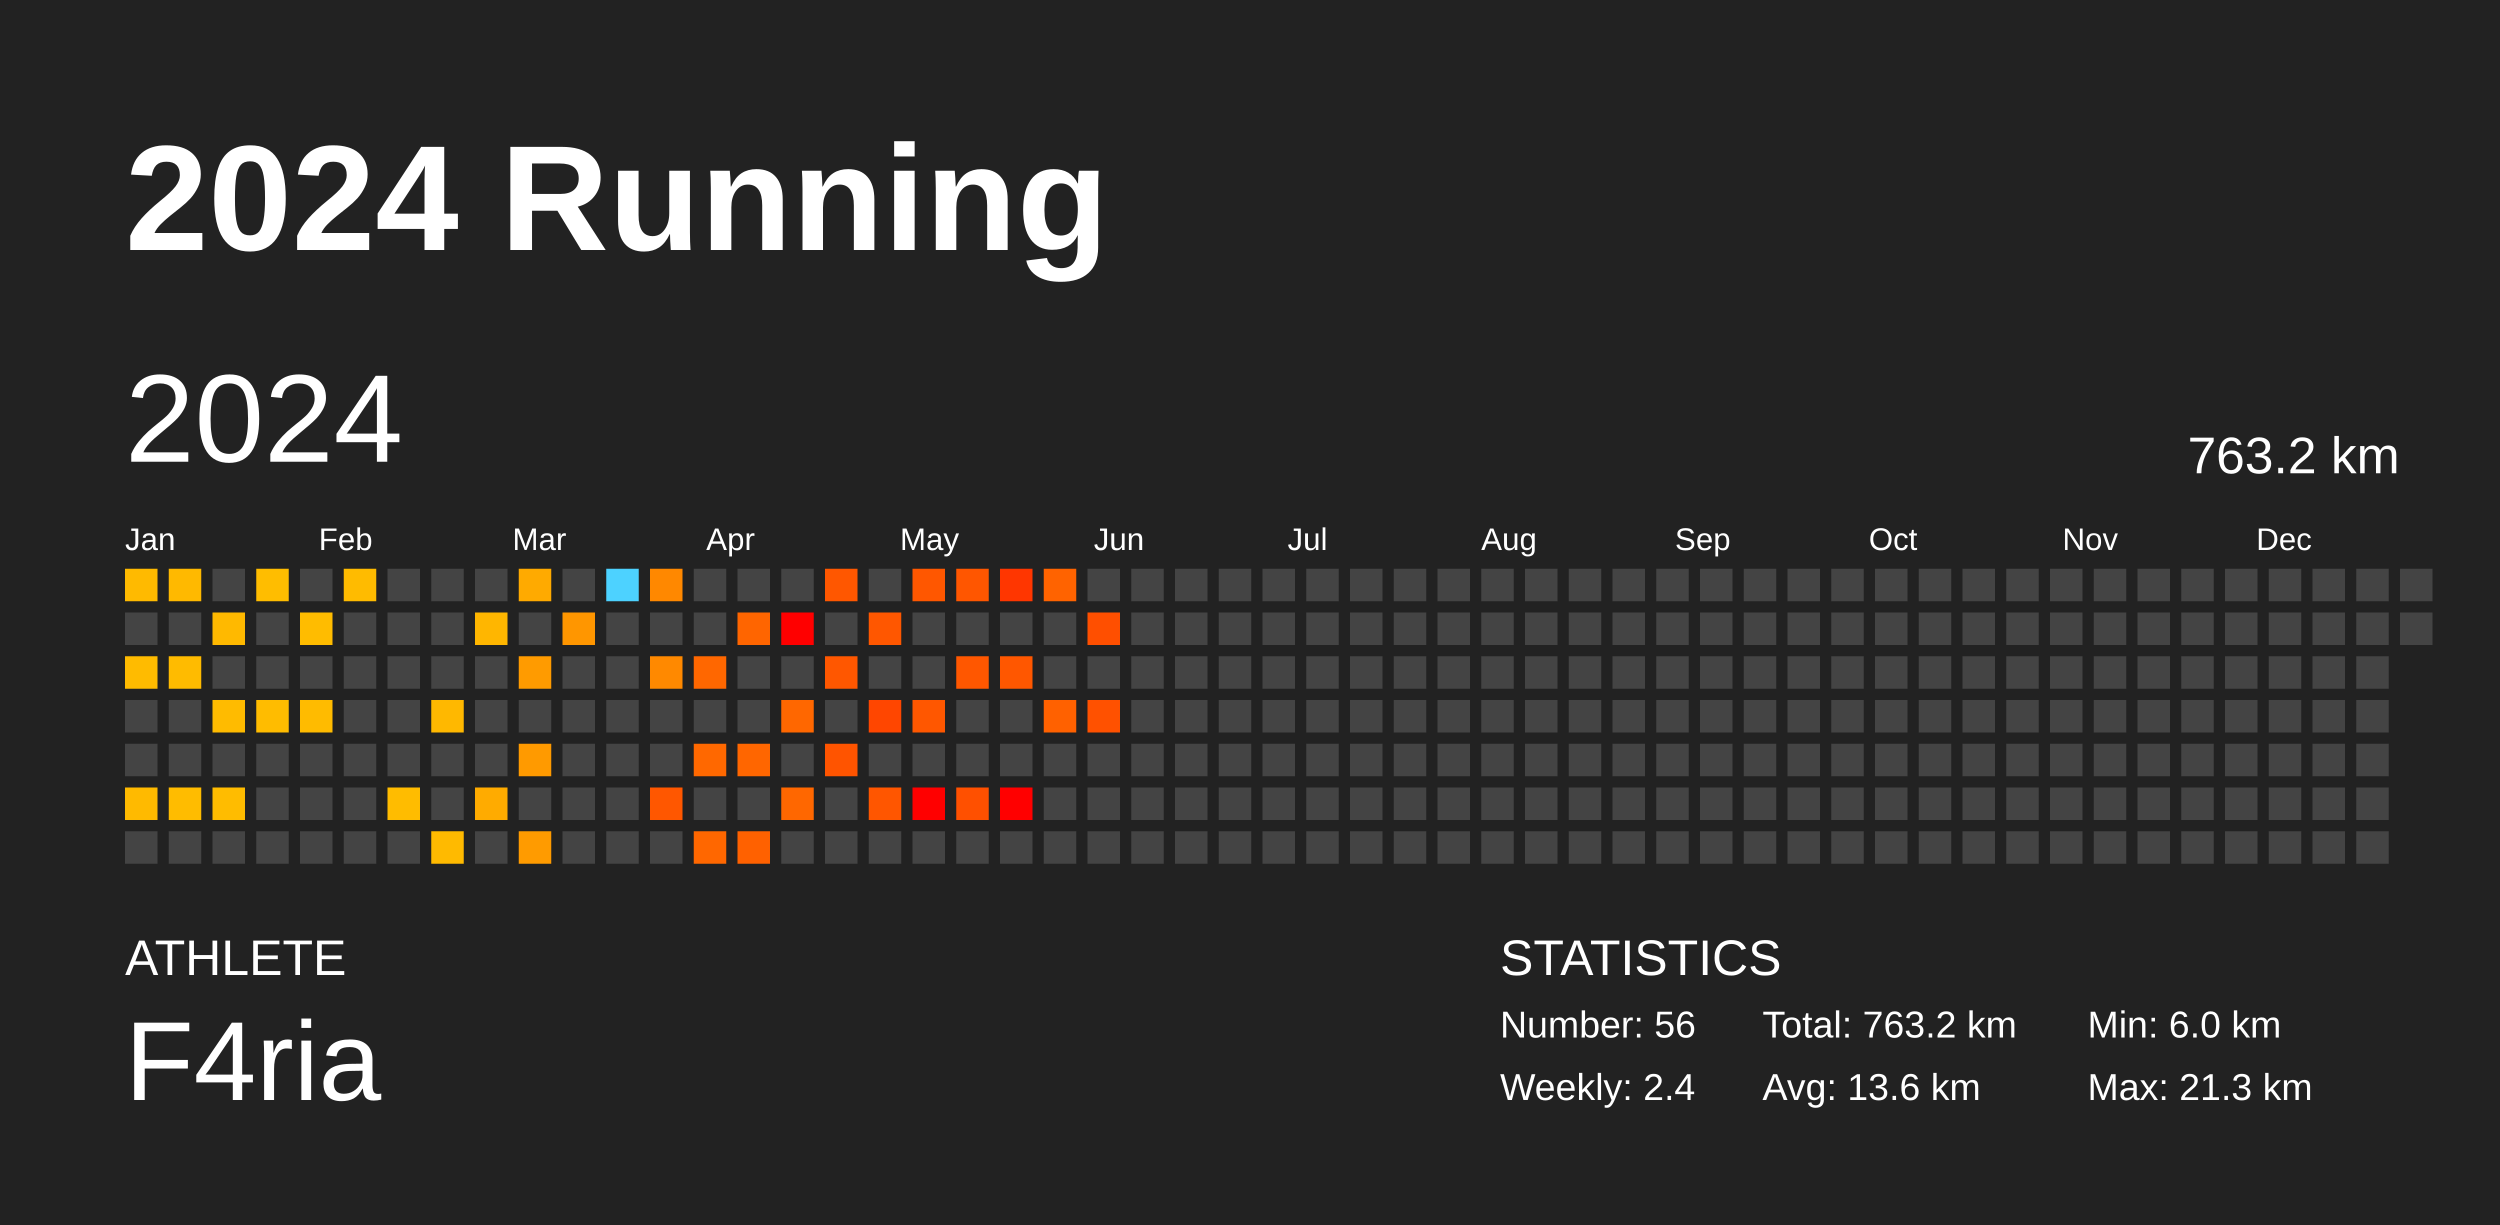
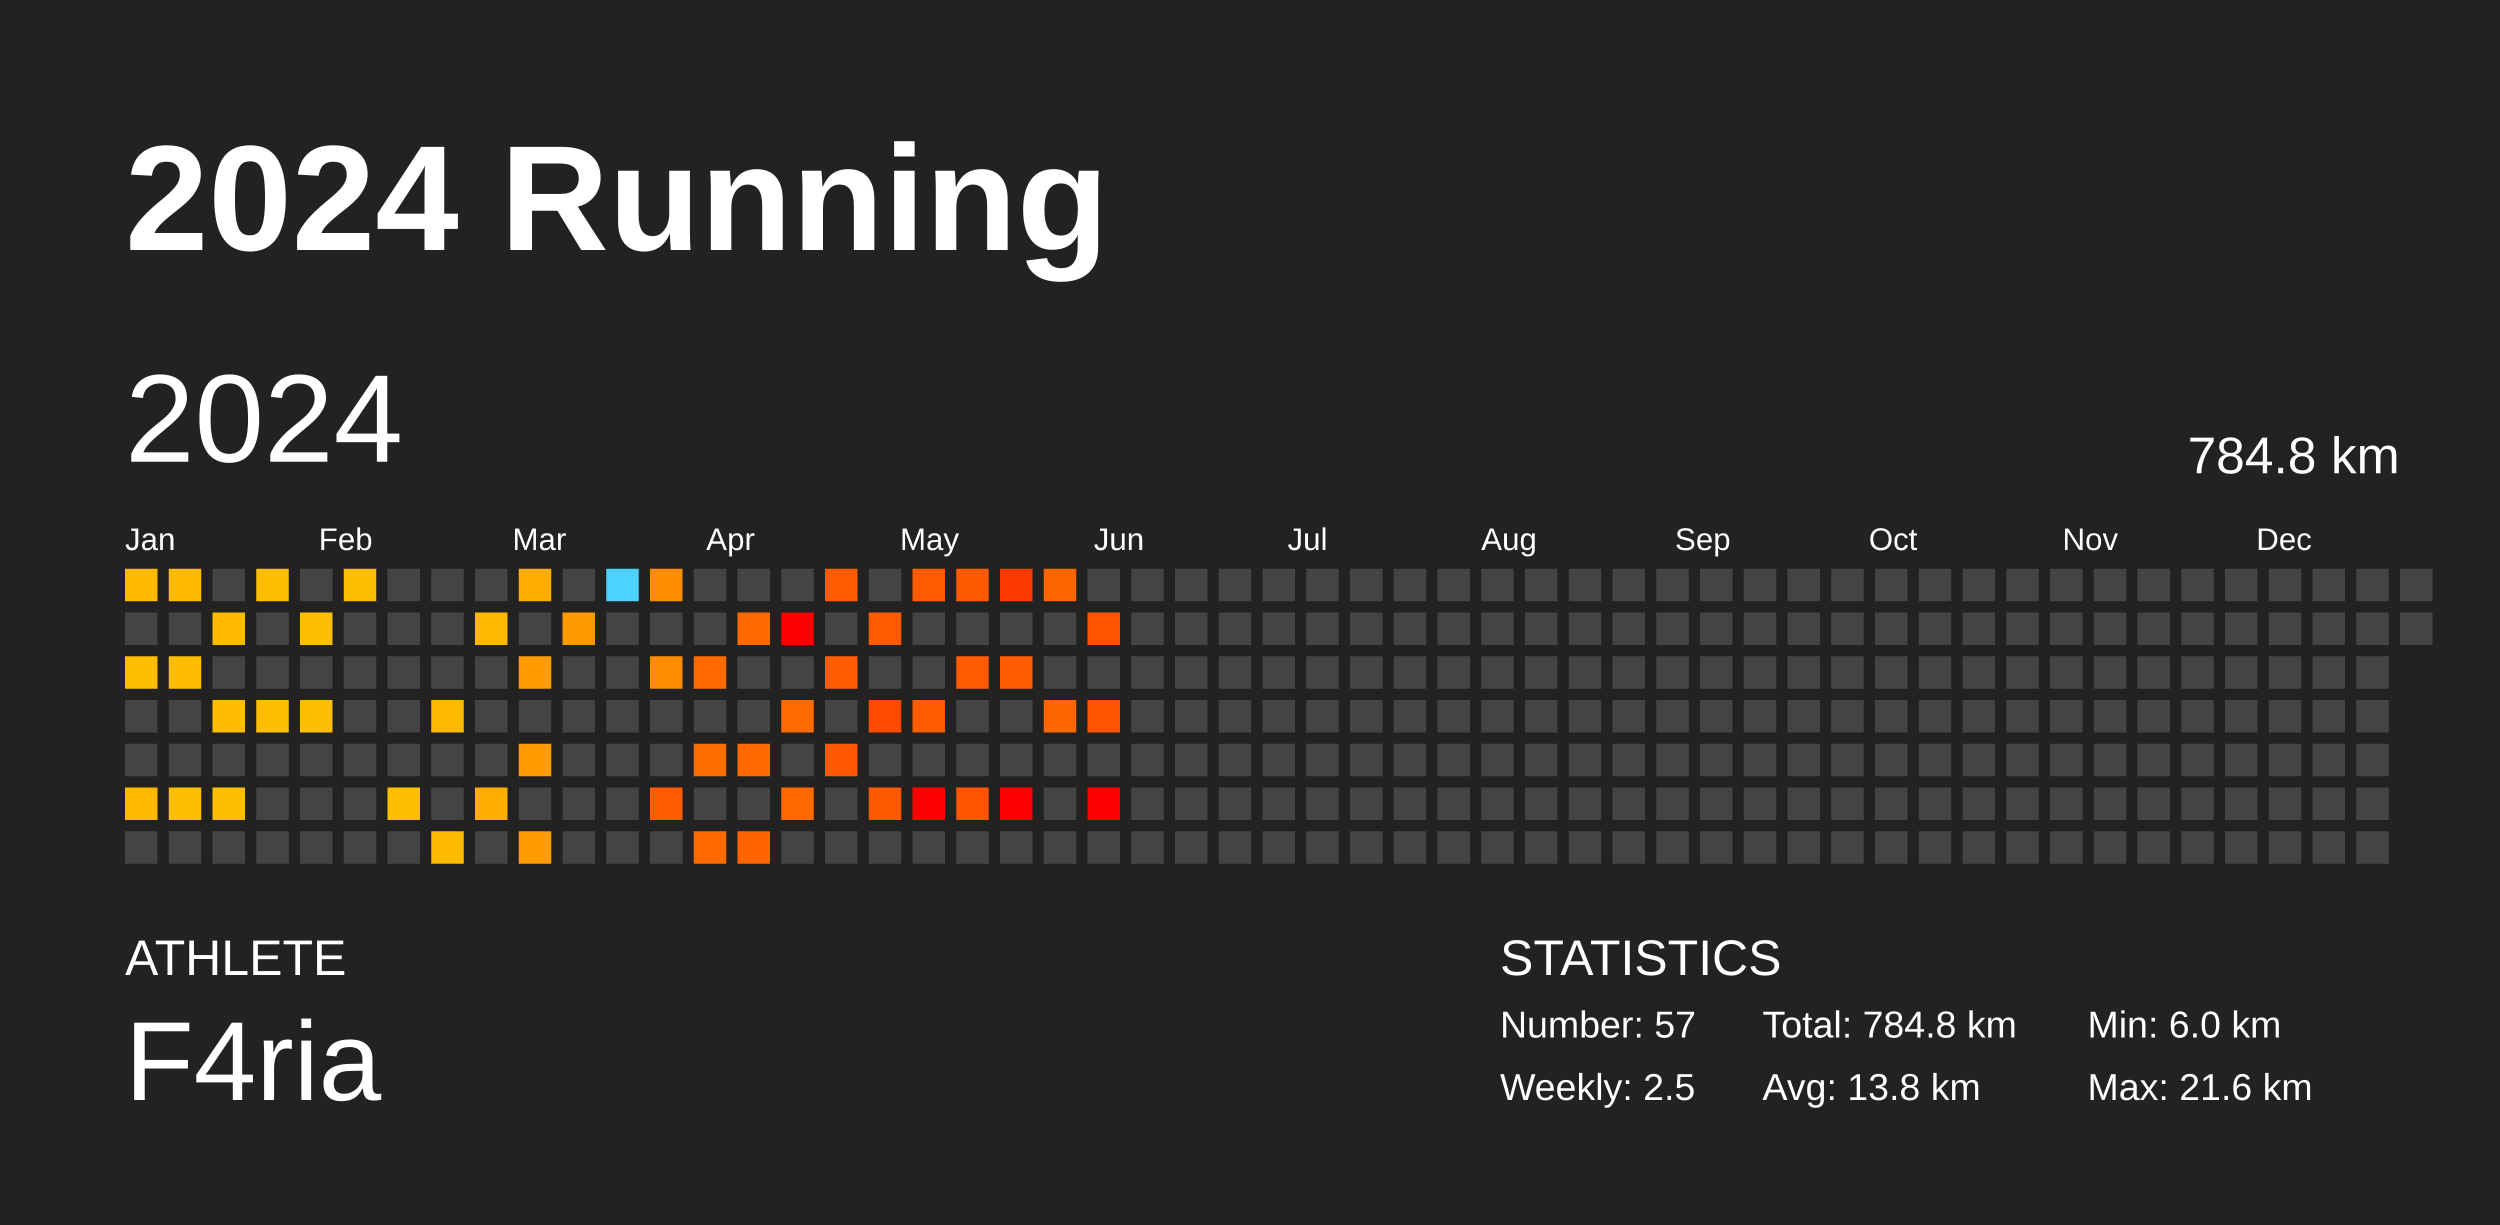
<svg xmlns="http://www.w3.org/2000/svg" baseProfile="full" height="98mm" version="1.1" viewBox="0,0,200,98" width="200mm">
  <defs />
  <rect fill="#222222" height="98" width="200" x="0" y="0" />
  <text fill="#FFFFFF" style="font-size:12px; font-family:Arial; font-weight:bold;" x="10" y="20">2024 Running</text>
  <text fill="#FFFFFF" style="font-size:4px; font-family:Arial" x="10" y="78">ATHLETE</text>
  <text fill="#FFFFFF" style="font-size:9px; font-family:Arial" x="10" y="88">F4ria</text>
  <text fill="#FFFFFF" style="font-size:4px; font-family:Arial" x="120" y="78">STATISTICS</text>
-   <text fill="#FFFFFF" style="font-size:3px; font-family:Arial" x="120" y="83">Number: 56</text>
-   <text fill="#FFFFFF" style="font-size:3px; font-family:Arial" x="120" y="88">Weekly: 2.4</text>
-   <text fill="#FFFFFF" style="font-size:3px; font-family:Arial" x="141" y="83">Total: 763.2 km</text>
-   <text fill="#FFFFFF" style="font-size:3px; font-family:Arial" x="141" y="88">Avg: 13.6 km</text>
+   <text fill="#FFFFFF" style="font-size:3px; font-family:Arial" x="120" y="83">Number: 57</text>
+   <text fill="#FFFFFF" style="font-size:3px; font-family:Arial" x="120" y="88">Weekly: 2.5</text>
+   <text fill="#FFFFFF" style="font-size:3px; font-family:Arial" x="141" y="83">Total: 784.8 km</text>
+   <text fill="#FFFFFF" style="font-size:3px; font-family:Arial" x="141" y="88">Avg: 13.8 km</text>
  <text fill="#FFFFFF" style="font-size:3px; font-family:Arial" x="167" y="83">Min: 6.0 km</text>
-   <text fill="#FFFFFF" style="font-size:3px; font-family:Arial" x="167" y="88">Max: 21.3 km</text>
+   <text fill="#FFFFFF" style="font-size:3px; font-family:Arial" x="167" y="88">Max: 21.6 km</text>
  <text dominant-baseline="hanging" fill="#FFFFFF" style="font-size:10.0px; font-family:Arial;" x="10" y="30">2024</text>
-   <text dominant-baseline="hanging" fill="#FFFFFF" style="font-size:4.125px; font-family:Arial;" x="175" y="35">763.2 km</text>
+   <text dominant-baseline="hanging" fill="#FFFFFF" style="font-size:4.125px; font-family:Arial;" x="175" y="35">784.8 km</text>
  <text fill="#FFFFFF" style="font-size:2.5px; font-family:Arial" x="10.0" y="44">Jan</text>
  <text fill="#FFFFFF" style="font-size:2.5px; font-family:Arial" x="25.5" y="44">Feb</text>
  <text fill="#FFFFFF" style="font-size:2.5px; font-family:Arial" x="41.0" y="44">Mar</text>
  <text fill="#FFFFFF" style="font-size:2.5px; font-family:Arial" x="56.5" y="44">Apr</text>
  <text fill="#FFFFFF" style="font-size:2.5px; font-family:Arial" x="72.0" y="44">May</text>
  <text fill="#FFFFFF" style="font-size:2.5px; font-family:Arial" x="87.5" y="44">Jun</text>
  <text fill="#FFFFFF" style="font-size:2.5px; font-family:Arial" x="103.0" y="44">Jul</text>
  <text fill="#FFFFFF" style="font-size:2.5px; font-family:Arial" x="118.5" y="44">Aug</text>
  <text fill="#FFFFFF" style="font-size:2.5px; font-family:Arial" x="134.0" y="44">Sep</text>
  <text fill="#FFFFFF" style="font-size:2.5px; font-family:Arial" x="149.5" y="44">Oct</text>
  <text fill="#FFFFFF" style="font-size:2.5px; font-family:Arial" x="165.0" y="44">Nov</text>
  <text fill="#FFFFFF" style="font-size:2.5px; font-family:Arial" x="180.5" y="44">Dec</text>
-   <rect fill="#ffba00" height="2.6" width="2.6" x="10.0" y="45.5" />
+   <rect fill="#ffbb00" height="2.6" width="2.6" x="10.0" y="45.5" />
  <rect fill="#444444" height="2.6" width="2.6" x="10.0" y="49.0" />
-   <rect fill="#ffbb00" height="2.6" width="2.6" x="10.0" y="52.5" />
+   <rect fill="#ffbd00" height="2.6" width="2.6" x="10.0" y="52.5" />
  <rect fill="#444444" height="2.6" width="2.6" x="10.0" y="56.0" />
  <rect fill="#444444" height="2.6" width="2.6" x="10.0" y="59.5" />
-   <rect fill="#ffba00" height="2.6" width="2.6" x="10.0" y="63.0" />
+   <rect fill="#ffbb00" height="2.6" width="2.6" x="10.0" y="63.0" />
  <rect fill="#444444" height="2.6" width="2.6" x="10.0" y="66.5" />
-   <rect fill="#ffb900" height="2.6" width="2.6" x="13.5" y="45.5" />
+   <rect fill="#ffba00" height="2.6" width="2.6" x="13.5" y="45.5" />
  <rect fill="#444444" height="2.6" width="2.6" x="13.5" y="49.0" />
-   <rect fill="#ffbb00" height="2.6" width="2.6" x="13.5" y="52.5" />
+   <rect fill="#ffbc00" height="2.6" width="2.6" x="13.5" y="52.5" />
  <rect fill="#444444" height="2.6" width="2.6" x="13.5" y="56.0" />
  <rect fill="#444444" height="2.6" width="2.6" x="13.5" y="59.5" />
-   <rect fill="#ffbc00" height="2.6" width="2.6" x="13.5" y="63.0" />
+   <rect fill="#ffbd00" height="2.6" width="2.6" x="13.5" y="63.0" />
  <rect fill="#444444" height="2.6" width="2.6" x="13.5" y="66.5" />
  <rect fill="#444444" height="2.6" width="2.6" x="17.0" y="45.5" />
-   <rect fill="#ffb900" height="2.6" width="2.6" x="17.0" y="49.0" />
+   <rect fill="#ffbb00" height="2.6" width="2.6" x="17.0" y="49.0" />
  <rect fill="#444444" height="2.6" width="2.6" x="17.0" y="52.5" />
-   <rect fill="#ffbb00" height="2.6" width="2.6" x="17.0" y="56.0" />
+   <rect fill="#ffbc00" height="2.6" width="2.6" x="17.0" y="56.0" />
  <rect fill="#444444" height="2.6" width="2.6" x="17.0" y="59.5" />
-   <rect fill="#ffbc00" height="2.6" width="2.6" x="17.0" y="63.0" />
+   <rect fill="#ffbd00" height="2.6" width="2.6" x="17.0" y="63.0" />
  <rect fill="#444444" height="2.6" width="2.6" x="17.0" y="66.5" />
-   <rect fill="#ffbd00" height="2.6" width="2.6" x="20.5" y="45.5" />
+   <rect fill="#ffbe00" height="2.6" width="2.6" x="20.5" y="45.5" />
  <rect fill="#444444" height="2.6" width="2.6" x="20.5" y="49.0" />
  <rect fill="#444444" height="2.6" width="2.6" x="20.5" y="52.5" />
-   <rect fill="#ffbc00" height="2.6" width="2.6" x="20.5" y="56.0" />
+   <rect fill="#ffbe00" height="2.6" width="2.6" x="20.5" y="56.0" />
  <rect fill="#444444" height="2.6" width="2.6" x="20.5" y="59.5" />
  <rect fill="#444444" height="2.6" width="2.6" x="20.5" y="63.0" />
  <rect fill="#444444" height="2.6" width="2.6" x="20.5" y="66.5" />
  <rect fill="#444444" height="2.6" width="2.6" x="24.0" y="45.5" />
-   <rect fill="#ffbc00" height="2.6" width="2.6" x="24.0" y="49.0" />
+   <rect fill="#ffbd00" height="2.6" width="2.6" x="24.0" y="49.0" />
  <rect fill="#444444" height="2.6" width="2.6" x="24.0" y="52.5" />
-   <rect fill="#ffbb00" height="2.6" width="2.6" x="24.0" y="56.0" />
+   <rect fill="#ffbd00" height="2.6" width="2.6" x="24.0" y="56.0" />
  <rect fill="#444444" height="2.6" width="2.6" x="24.0" y="59.5" />
  <rect fill="#444444" height="2.6" width="2.6" x="24.0" y="63.0" />
  <rect fill="#444444" height="2.6" width="2.6" x="24.0" y="66.5" />
-   <rect fill="#ffbb00" height="2.6" width="2.6" x="27.5" y="45.5" />
+   <rect fill="#ffbd00" height="2.6" width="2.6" x="27.5" y="45.5" />
  <rect fill="#444444" height="2.6" width="2.6" x="27.5" y="49.0" />
  <rect fill="#444444" height="2.6" width="2.6" x="27.5" y="52.5" />
  <rect fill="#444444" height="2.6" width="2.6" x="27.5" y="56.0" />
  <rect fill="#444444" height="2.6" width="2.6" x="27.5" y="59.5" />
  <rect fill="#444444" height="2.6" width="2.6" x="27.5" y="63.0" />
  <rect fill="#444444" height="2.6" width="2.6" x="27.5" y="66.5" />
  <rect fill="#444444" height="2.6" width="2.6" x="31.0" y="45.5" />
  <rect fill="#444444" height="2.6" width="2.6" x="31.0" y="49.0" />
  <rect fill="#444444" height="2.6" width="2.6" x="31.0" y="52.5" />
  <rect fill="#444444" height="2.6" width="2.6" x="31.0" y="56.0" />
  <rect fill="#444444" height="2.6" width="2.6" x="31.0" y="59.5" />
-   <rect fill="#ffbc00" height="2.6" width="2.6" x="31.0" y="63.0" />
+   <rect fill="#ffbd00" height="2.6" width="2.6" x="31.0" y="63.0" />
  <rect fill="#444444" height="2.6" width="2.6" x="31.0" y="66.5" />
  <rect fill="#444444" height="2.6" width="2.6" x="34.5" y="45.5" />
  <rect fill="#444444" height="2.6" width="2.6" x="34.5" y="49.0" />
  <rect fill="#444444" height="2.6" width="2.6" x="34.5" y="52.5" />
-   <rect fill="#ffb800" height="2.6" width="2.6" x="34.5" y="56.0" />
+   <rect fill="#ffba00" height="2.6" width="2.6" x="34.5" y="56.0" />
  <rect fill="#444444" height="2.6" width="2.6" x="34.5" y="59.5" />
  <rect fill="#444444" height="2.6" width="2.6" x="34.5" y="63.0" />
-   <rect fill="#ffba00" height="2.6" width="2.6" x="34.5" y="66.5" />
+   <rect fill="#ffbb00" height="2.6" width="2.6" x="34.5" y="66.5" />
  <rect fill="#444444" height="2.6" width="2.6" x="38.0" y="45.5" />
-   <rect fill="#ffb600" height="2.6" width="2.6" x="38.0" y="49.0" />
+   <rect fill="#ffb800" height="2.6" width="2.6" x="38.0" y="49.0" />
  <rect fill="#444444" height="2.6" width="2.6" x="38.0" y="52.5" />
  <rect fill="#444444" height="2.6" width="2.6" x="38.0" y="56.0" />
  <rect fill="#444444" height="2.6" width="2.6" x="38.0" y="59.5" />
-   <rect fill="#ffab00" height="2.6" width="2.6" x="38.0" y="63.0" />
+   <rect fill="#ffad00" height="2.6" width="2.6" x="38.0" y="63.0" />
  <rect fill="#444444" height="2.6" width="2.6" x="38.0" y="66.5" />
-   <rect fill="#ffaa00" height="2.6" width="2.6" x="41.5" y="45.5" />
+   <rect fill="#ffac00" height="2.6" width="2.6" x="41.5" y="45.5" />
  <rect fill="#444444" height="2.6" width="2.6" x="41.5" y="49.0" />
-   <rect fill="#ff9b00" height="2.6" width="2.6" x="41.5" y="52.5" />
+   <rect fill="#ff9d00" height="2.6" width="2.6" x="41.5" y="52.5" />
  <rect fill="#444444" height="2.6" width="2.6" x="41.5" y="56.0" />
-   <rect fill="#ff9a00" height="2.6" width="2.6" x="41.5" y="59.5" />
+   <rect fill="#ff9c00" height="2.6" width="2.6" x="41.5" y="59.5" />
  <rect fill="#444444" height="2.6" width="2.6" x="41.5" y="63.0" />
-   <rect fill="#ff9b00" height="2.6" width="2.6" x="41.5" y="66.5" />
+   <rect fill="#ff9d00" height="2.6" width="2.6" x="41.5" y="66.5" />
  <rect fill="#444444" height="2.6" width="2.6" x="45.0" y="45.5" />
-   <rect fill="#ff9600" height="2.6" width="2.6" x="45.0" y="49.0" />
+   <rect fill="#ff9900" height="2.6" width="2.6" x="45.0" y="49.0" />
  <rect fill="#444444" height="2.6" width="2.6" x="45.0" y="52.5" />
  <rect fill="#444444" height="2.6" width="2.6" x="45.0" y="56.0" />
  <rect fill="#444444" height="2.6" width="2.6" x="45.0" y="59.5" />
  <rect fill="#444444" height="2.6" width="2.6" x="45.0" y="63.0" />
  <rect fill="#444444" height="2.6" width="2.6" x="45.0" y="66.5" />
  <rect fill="#4dd2ff" height="2.6" width="2.6" x="48.5" y="45.5" />
  <rect fill="#444444" height="2.6" width="2.6" x="48.5" y="49.0" />
  <rect fill="#444444" height="2.6" width="2.6" x="48.5" y="52.5" />
  <rect fill="#444444" height="2.6" width="2.6" x="48.5" y="56.0" />
  <rect fill="#444444" height="2.6" width="2.6" x="48.5" y="59.5" />
  <rect fill="#444444" height="2.6" width="2.6" x="48.5" y="63.0" />
  <rect fill="#444444" height="2.6" width="2.6" x="48.5" y="66.5" />
-   <rect fill="#ff8800" height="2.6" width="2.6" x="52.0" y="45.5" />
+   <rect fill="#ff8b00" height="2.6" width="2.6" x="52.0" y="45.5" />
  <rect fill="#444444" height="2.6" width="2.6" x="52.0" y="49.0" />
-   <rect fill="#ff8900" height="2.6" width="2.6" x="52.0" y="52.5" />
+   <rect fill="#ff8c00" height="2.6" width="2.6" x="52.0" y="52.5" />
  <rect fill="#444444" height="2.6" width="2.6" x="52.0" y="56.0" />
  <rect fill="#444444" height="2.6" width="2.6" x="52.0" y="59.5" />
-   <rect fill="#ff5700" height="2.6" width="2.6" x="52.0" y="63.0" />
+   <rect fill="#ff5b00" height="2.6" width="2.6" x="52.0" y="63.0" />
  <rect fill="#444444" height="2.6" width="2.6" x="52.0" y="66.5" />
  <rect fill="#444444" height="2.6" width="2.6" x="55.5" y="45.5" />
  <rect fill="#444444" height="2.6" width="2.6" x="55.5" y="49.0" />
-   <rect fill="#ff6700" height="2.6" width="2.6" x="55.5" y="52.5" />
+   <rect fill="#ff6a00" height="2.6" width="2.6" x="55.5" y="52.5" />
  <rect fill="#444444" height="2.6" width="2.6" x="55.5" y="56.0" />
-   <rect fill="#ff6800" height="2.6" width="2.6" x="55.5" y="59.5" />
+   <rect fill="#ff6c00" height="2.6" width="2.6" x="55.5" y="59.5" />
  <rect fill="#444444" height="2.6" width="2.6" x="55.5" y="63.0" />
-   <rect fill="#ff6700" height="2.6" width="2.6" x="55.5" y="66.5" />
+   <rect fill="#ff6a00" height="2.6" width="2.6" x="55.5" y="66.5" />
  <rect fill="#444444" height="2.6" width="2.6" x="59.0" y="45.5" />
-   <rect fill="#ff6500" height="2.6" width="2.6" x="59.0" y="49.0" />
+   <rect fill="#ff6900" height="2.6" width="2.6" x="59.0" y="49.0" />
  <rect fill="#444444" height="2.6" width="2.6" x="59.0" y="52.5" />
  <rect fill="#444444" height="2.6" width="2.6" x="59.0" y="56.0" />
-   <rect fill="#ff6600" height="2.6" width="2.6" x="59.0" y="59.5" />
+   <rect fill="#ff6900" height="2.6" width="2.6" x="59.0" y="59.5" />
  <rect fill="#444444" height="2.6" width="2.6" x="59.0" y="63.0" />
-   <rect fill="#ff6100" height="2.6" width="2.6" x="59.0" y="66.5" />
+   <rect fill="#ff6400" height="2.6" width="2.6" x="59.0" y="66.5" />
  <rect fill="#444444" height="2.6" width="2.6" x="62.5" y="45.5" />
  <rect fill="red" height="2.6" width="2.6" x="62.5" y="49.0" />
  <rect fill="#444444" height="2.6" width="2.6" x="62.5" y="52.5" />
-   <rect fill="#ff6700" height="2.6" width="2.6" x="62.5" y="56.0" />
+   <rect fill="#ff6b00" height="2.6" width="2.6" x="62.5" y="56.0" />
  <rect fill="#444444" height="2.6" width="2.6" x="62.5" y="59.5" />
-   <rect fill="#ff6700" height="2.6" width="2.6" x="62.5" y="63.0" />
+   <rect fill="#ff6a00" height="2.6" width="2.6" x="62.5" y="63.0" />
  <rect fill="#444444" height="2.6" width="2.6" x="62.5" y="66.5" />
-   <rect fill="#ff5700" height="2.6" width="2.6" x="66.0" y="45.5" />
+   <rect fill="#ff5b00" height="2.6" width="2.6" x="66.0" y="45.5" />
  <rect fill="#444444" height="2.6" width="2.6" x="66.0" y="49.0" />
-   <rect fill="#ff5700" height="2.6" width="2.6" x="66.0" y="52.5" />
+   <rect fill="#ff5b00" height="2.6" width="2.6" x="66.0" y="52.5" />
  <rect fill="#444444" height="2.6" width="2.6" x="66.0" y="56.0" />
-   <rect fill="#ff5400" height="2.6" width="2.6" x="66.0" y="59.5" />
+   <rect fill="#ff5800" height="2.6" width="2.6" x="66.0" y="59.5" />
  <rect fill="#444444" height="2.6" width="2.6" x="66.0" y="63.0" />
  <rect fill="#444444" height="2.6" width="2.6" x="66.0" y="66.5" />
  <rect fill="#444444" height="2.6" width="2.6" x="69.5" y="45.5" />
-   <rect fill="#ff5700" height="2.6" width="2.6" x="69.5" y="49.0" />
+   <rect fill="#ff5b00" height="2.6" width="2.6" x="69.5" y="49.0" />
  <rect fill="#444444" height="2.6" width="2.6" x="69.5" y="52.5" />
-   <rect fill="#ff4600" height="2.6" width="2.6" x="69.5" y="56.0" />
+   <rect fill="#ff4a00" height="2.6" width="2.6" x="69.5" y="56.0" />
  <rect fill="#444444" height="2.6" width="2.6" x="69.5" y="59.5" />
-   <rect fill="#ff5600" height="2.6" width="2.6" x="69.5" y="63.0" />
+   <rect fill="#ff5a00" height="2.6" width="2.6" x="69.5" y="63.0" />
  <rect fill="#444444" height="2.6" width="2.6" x="69.5" y="66.5" />
-   <rect fill="#ff5700" height="2.6" width="2.6" x="73.0" y="45.5" />
+   <rect fill="#ff5b00" height="2.6" width="2.6" x="73.0" y="45.5" />
  <rect fill="#444444" height="2.6" width="2.6" x="73.0" y="49.0" />
  <rect fill="#444444" height="2.6" width="2.6" x="73.0" y="52.5" />
-   <rect fill="#ff5700" height="2.6" width="2.6" x="73.0" y="56.0" />
+   <rect fill="#ff5b00" height="2.6" width="2.6" x="73.0" y="56.0" />
  <rect fill="#444444" height="2.6" width="2.6" x="73.0" y="59.5" />
  <rect fill="red" height="2.6" width="2.6" x="73.0" y="63.0" />
  <rect fill="#444444" height="2.6" width="2.6" x="73.0" y="66.5" />
-   <rect fill="#ff5600" height="2.6" width="2.6" x="76.5" y="45.5" />
+   <rect fill="#ff5a00" height="2.6" width="2.6" x="76.5" y="45.5" />
  <rect fill="#444444" height="2.6" width="2.6" x="76.5" y="49.0" />
-   <rect fill="#ff5700" height="2.6" width="2.6" x="76.5" y="52.5" />
+   <rect fill="#ff5b00" height="2.6" width="2.6" x="76.5" y="52.5" />
  <rect fill="#444444" height="2.6" width="2.6" x="76.5" y="56.0" />
  <rect fill="#444444" height="2.6" width="2.6" x="76.5" y="59.5" />
-   <rect fill="#ff5000" height="2.6" width="2.6" x="76.5" y="63.0" />
+   <rect fill="#ff5500" height="2.6" width="2.6" x="76.5" y="63.0" />
  <rect fill="#444444" height="2.6" width="2.6" x="76.5" y="66.5" />
-   <rect fill="#ff3600" height="2.6" width="2.6" x="80.0" y="45.5" />
+   <rect fill="#ff3a00" height="2.6" width="2.6" x="80.0" y="45.5" />
  <rect fill="#444444" height="2.6" width="2.6" x="80.0" y="49.0" />
-   <rect fill="#ff5700" height="2.6" width="2.6" x="80.0" y="52.5" />
+   <rect fill="#ff5b00" height="2.6" width="2.6" x="80.0" y="52.5" />
  <rect fill="#444444" height="2.6" width="2.6" x="80.0" y="56.0" />
  <rect fill="#444444" height="2.6" width="2.6" x="80.0" y="59.5" />
  <rect fill="red" height="2.6" width="2.6" x="80.0" y="63.0" />
  <rect fill="#444444" height="2.6" width="2.6" x="80.0" y="66.5" />
-   <rect fill="#ff6300" height="2.6" width="2.6" x="83.5" y="45.5" />
+   <rect fill="#ff6600" height="2.6" width="2.6" x="83.5" y="45.5" />
  <rect fill="#444444" height="2.6" width="2.6" x="83.5" y="49.0" />
  <rect fill="#444444" height="2.6" width="2.6" x="83.5" y="52.5" />
-   <rect fill="#ff6100" height="2.6" width="2.6" x="83.5" y="56.0" />
+   <rect fill="#ff6500" height="2.6" width="2.6" x="83.5" y="56.0" />
  <rect fill="#444444" height="2.6" width="2.6" x="83.5" y="59.5" />
  <rect fill="#444444" height="2.6" width="2.6" x="83.5" y="63.0" />
  <rect fill="#444444" height="2.6" width="2.6" x="83.5" y="66.5" />
  <rect fill="#444444" height="2.6" width="2.6" x="87.0" y="45.5" />
-   <rect fill="#ff4f00" height="2.6" width="2.6" x="87.0" y="49.0" />
+   <rect fill="#ff5300" height="2.6" width="2.6" x="87.0" y="49.0" />
  <rect fill="#444444" height="2.6" width="2.6" x="87.0" y="52.5" />
-   <rect fill="#ff5100" height="2.6" width="2.6" x="87.0" y="56.0" />
+   <rect fill="#ff5500" height="2.6" width="2.6" x="87.0" y="56.0" />
  <rect fill="#444444" height="2.6" width="2.6" x="87.0" y="59.5" />
-   <rect fill="#444444" height="2.6" width="2.6" x="87.0" y="63.0" />
+   <rect fill="red" height="2.6" width="2.6" x="87.0" y="63.0" />
  <rect fill="#444444" height="2.6" width="2.6" x="87.0" y="66.5" />
  <rect fill="#444444" height="2.6" width="2.6" x="90.5" y="45.5" />
  <rect fill="#444444" height="2.6" width="2.6" x="90.5" y="49.0" />
  <rect fill="#444444" height="2.6" width="2.6" x="90.5" y="52.5" />
  <rect fill="#444444" height="2.6" width="2.6" x="90.5" y="56.0" />
  <rect fill="#444444" height="2.6" width="2.6" x="90.5" y="59.5" />
  <rect fill="#444444" height="2.6" width="2.6" x="90.5" y="63.0" />
  <rect fill="#444444" height="2.6" width="2.6" x="90.5" y="66.5" />
  <rect fill="#444444" height="2.6" width="2.6" x="94.0" y="45.5" />
  <rect fill="#444444" height="2.6" width="2.6" x="94.0" y="49.0" />
  <rect fill="#444444" height="2.6" width="2.6" x="94.0" y="52.5" />
  <rect fill="#444444" height="2.6" width="2.6" x="94.0" y="56.0" />
  <rect fill="#444444" height="2.6" width="2.6" x="94.0" y="59.5" />
  <rect fill="#444444" height="2.6" width="2.6" x="94.0" y="63.0" />
  <rect fill="#444444" height="2.6" width="2.6" x="94.0" y="66.5" />
  <rect fill="#444444" height="2.6" width="2.6" x="97.5" y="45.5" />
  <rect fill="#444444" height="2.6" width="2.6" x="97.5" y="49.0" />
  <rect fill="#444444" height="2.6" width="2.6" x="97.5" y="52.5" />
  <rect fill="#444444" height="2.6" width="2.6" x="97.5" y="56.0" />
  <rect fill="#444444" height="2.6" width="2.6" x="97.5" y="59.5" />
  <rect fill="#444444" height="2.6" width="2.6" x="97.5" y="63.0" />
  <rect fill="#444444" height="2.6" width="2.6" x="97.5" y="66.5" />
  <rect fill="#444444" height="2.6" width="2.6" x="101.0" y="45.5" />
  <rect fill="#444444" height="2.6" width="2.6" x="101.0" y="49.0" />
  <rect fill="#444444" height="2.6" width="2.6" x="101.0" y="52.5" />
  <rect fill="#444444" height="2.6" width="2.6" x="101.0" y="56.0" />
  <rect fill="#444444" height="2.6" width="2.6" x="101.0" y="59.5" />
  <rect fill="#444444" height="2.6" width="2.6" x="101.0" y="63.0" />
  <rect fill="#444444" height="2.6" width="2.6" x="101.0" y="66.5" />
  <rect fill="#444444" height="2.6" width="2.6" x="104.5" y="45.5" />
  <rect fill="#444444" height="2.6" width="2.6" x="104.5" y="49.0" />
  <rect fill="#444444" height="2.6" width="2.6" x="104.5" y="52.5" />
  <rect fill="#444444" height="2.6" width="2.6" x="104.5" y="56.0" />
  <rect fill="#444444" height="2.6" width="2.6" x="104.5" y="59.5" />
  <rect fill="#444444" height="2.6" width="2.6" x="104.5" y="63.0" />
  <rect fill="#444444" height="2.6" width="2.6" x="104.5" y="66.5" />
  <rect fill="#444444" height="2.6" width="2.6" x="108.0" y="45.5" />
  <rect fill="#444444" height="2.6" width="2.6" x="108.0" y="49.0" />
  <rect fill="#444444" height="2.6" width="2.6" x="108.0" y="52.5" />
  <rect fill="#444444" height="2.6" width="2.6" x="108.0" y="56.0" />
  <rect fill="#444444" height="2.6" width="2.6" x="108.0" y="59.5" />
  <rect fill="#444444" height="2.6" width="2.6" x="108.0" y="63.0" />
  <rect fill="#444444" height="2.6" width="2.6" x="108.0" y="66.5" />
  <rect fill="#444444" height="2.6" width="2.6" x="111.5" y="45.5" />
  <rect fill="#444444" height="2.6" width="2.6" x="111.5" y="49.0" />
  <rect fill="#444444" height="2.6" width="2.6" x="111.5" y="52.5" />
  <rect fill="#444444" height="2.6" width="2.6" x="111.5" y="56.0" />
  <rect fill="#444444" height="2.6" width="2.6" x="111.5" y="59.5" />
  <rect fill="#444444" height="2.6" width="2.6" x="111.5" y="63.0" />
  <rect fill="#444444" height="2.6" width="2.6" x="111.5" y="66.5" />
  <rect fill="#444444" height="2.6" width="2.6" x="115.0" y="45.5" />
  <rect fill="#444444" height="2.6" width="2.6" x="115.0" y="49.0" />
  <rect fill="#444444" height="2.6" width="2.6" x="115.0" y="52.5" />
  <rect fill="#444444" height="2.6" width="2.6" x="115.0" y="56.0" />
  <rect fill="#444444" height="2.6" width="2.6" x="115.0" y="59.5" />
  <rect fill="#444444" height="2.6" width="2.6" x="115.0" y="63.0" />
  <rect fill="#444444" height="2.6" width="2.6" x="115.0" y="66.5" />
  <rect fill="#444444" height="2.6" width="2.6" x="118.5" y="45.5" />
  <rect fill="#444444" height="2.6" width="2.6" x="118.5" y="49.0" />
  <rect fill="#444444" height="2.6" width="2.6" x="118.5" y="52.5" />
  <rect fill="#444444" height="2.6" width="2.6" x="118.5" y="56.0" />
  <rect fill="#444444" height="2.6" width="2.6" x="118.5" y="59.5" />
  <rect fill="#444444" height="2.6" width="2.6" x="118.5" y="63.0" />
  <rect fill="#444444" height="2.6" width="2.6" x="118.5" y="66.5" />
  <rect fill="#444444" height="2.6" width="2.6" x="122.0" y="45.5" />
  <rect fill="#444444" height="2.6" width="2.6" x="122.0" y="49.0" />
  <rect fill="#444444" height="2.6" width="2.6" x="122.0" y="52.5" />
  <rect fill="#444444" height="2.6" width="2.6" x="122.0" y="56.0" />
  <rect fill="#444444" height="2.6" width="2.6" x="122.0" y="59.5" />
  <rect fill="#444444" height="2.6" width="2.6" x="122.0" y="63.0" />
  <rect fill="#444444" height="2.6" width="2.6" x="122.0" y="66.5" />
  <rect fill="#444444" height="2.6" width="2.6" x="125.5" y="45.5" />
  <rect fill="#444444" height="2.6" width="2.6" x="125.5" y="49.0" />
  <rect fill="#444444" height="2.6" width="2.6" x="125.5" y="52.5" />
  <rect fill="#444444" height="2.6" width="2.6" x="125.5" y="56.0" />
  <rect fill="#444444" height="2.6" width="2.6" x="125.5" y="59.5" />
  <rect fill="#444444" height="2.6" width="2.6" x="125.5" y="63.0" />
  <rect fill="#444444" height="2.6" width="2.6" x="125.5" y="66.5" />
  <rect fill="#444444" height="2.6" width="2.6" x="129.0" y="45.5" />
  <rect fill="#444444" height="2.6" width="2.6" x="129.0" y="49.0" />
  <rect fill="#444444" height="2.6" width="2.6" x="129.0" y="52.5" />
  <rect fill="#444444" height="2.6" width="2.6" x="129.0" y="56.0" />
  <rect fill="#444444" height="2.6" width="2.6" x="129.0" y="59.5" />
  <rect fill="#444444" height="2.6" width="2.6" x="129.0" y="63.0" />
  <rect fill="#444444" height="2.6" width="2.6" x="129.0" y="66.5" />
  <rect fill="#444444" height="2.6" width="2.6" x="132.5" y="45.5" />
  <rect fill="#444444" height="2.6" width="2.6" x="132.5" y="49.0" />
  <rect fill="#444444" height="2.6" width="2.6" x="132.5" y="52.5" />
  <rect fill="#444444" height="2.6" width="2.6" x="132.5" y="56.0" />
  <rect fill="#444444" height="2.6" width="2.6" x="132.5" y="59.5" />
  <rect fill="#444444" height="2.6" width="2.6" x="132.5" y="63.0" />
  <rect fill="#444444" height="2.6" width="2.6" x="132.5" y="66.5" />
  <rect fill="#444444" height="2.6" width="2.6" x="136.0" y="45.5" />
  <rect fill="#444444" height="2.6" width="2.6" x="136.0" y="49.0" />
  <rect fill="#444444" height="2.6" width="2.6" x="136.0" y="52.5" />
  <rect fill="#444444" height="2.6" width="2.6" x="136.0" y="56.0" />
  <rect fill="#444444" height="2.6" width="2.6" x="136.0" y="59.5" />
  <rect fill="#444444" height="2.6" width="2.6" x="136.0" y="63.0" />
  <rect fill="#444444" height="2.6" width="2.6" x="136.0" y="66.5" />
  <rect fill="#444444" height="2.6" width="2.6" x="139.5" y="45.5" />
  <rect fill="#444444" height="2.6" width="2.6" x="139.5" y="49.0" />
  <rect fill="#444444" height="2.6" width="2.6" x="139.5" y="52.5" />
  <rect fill="#444444" height="2.6" width="2.6" x="139.5" y="56.0" />
  <rect fill="#444444" height="2.6" width="2.6" x="139.5" y="59.5" />
  <rect fill="#444444" height="2.6" width="2.6" x="139.5" y="63.0" />
  <rect fill="#444444" height="2.6" width="2.6" x="139.5" y="66.5" />
  <rect fill="#444444" height="2.6" width="2.6" x="143.0" y="45.5" />
  <rect fill="#444444" height="2.6" width="2.6" x="143.0" y="49.0" />
  <rect fill="#444444" height="2.6" width="2.6" x="143.0" y="52.5" />
  <rect fill="#444444" height="2.6" width="2.6" x="143.0" y="56.0" />
  <rect fill="#444444" height="2.6" width="2.6" x="143.0" y="59.5" />
  <rect fill="#444444" height="2.6" width="2.6" x="143.0" y="63.0" />
  <rect fill="#444444" height="2.6" width="2.6" x="143.0" y="66.5" />
  <rect fill="#444444" height="2.6" width="2.6" x="146.5" y="45.5" />
  <rect fill="#444444" height="2.6" width="2.6" x="146.5" y="49.0" />
  <rect fill="#444444" height="2.6" width="2.6" x="146.5" y="52.5" />
  <rect fill="#444444" height="2.6" width="2.6" x="146.5" y="56.0" />
  <rect fill="#444444" height="2.6" width="2.6" x="146.5" y="59.5" />
  <rect fill="#444444" height="2.6" width="2.6" x="146.5" y="63.0" />
  <rect fill="#444444" height="2.6" width="2.6" x="146.5" y="66.5" />
  <rect fill="#444444" height="2.6" width="2.6" x="150.0" y="45.5" />
  <rect fill="#444444" height="2.6" width="2.6" x="150.0" y="49.0" />
  <rect fill="#444444" height="2.6" width="2.6" x="150.0" y="52.5" />
  <rect fill="#444444" height="2.6" width="2.6" x="150.0" y="56.0" />
  <rect fill="#444444" height="2.6" width="2.6" x="150.0" y="59.5" />
  <rect fill="#444444" height="2.6" width="2.6" x="150.0" y="63.0" />
  <rect fill="#444444" height="2.6" width="2.6" x="150.0" y="66.5" />
  <rect fill="#444444" height="2.6" width="2.6" x="153.5" y="45.5" />
  <rect fill="#444444" height="2.6" width="2.6" x="153.5" y="49.0" />
  <rect fill="#444444" height="2.6" width="2.6" x="153.5" y="52.5" />
  <rect fill="#444444" height="2.6" width="2.6" x="153.5" y="56.0" />
  <rect fill="#444444" height="2.6" width="2.6" x="153.5" y="59.5" />
  <rect fill="#444444" height="2.6" width="2.6" x="153.5" y="63.0" />
  <rect fill="#444444" height="2.6" width="2.6" x="153.5" y="66.5" />
  <rect fill="#444444" height="2.6" width="2.6" x="157.0" y="45.5" />
  <rect fill="#444444" height="2.6" width="2.6" x="157.0" y="49.0" />
  <rect fill="#444444" height="2.6" width="2.6" x="157.0" y="52.5" />
  <rect fill="#444444" height="2.6" width="2.6" x="157.0" y="56.0" />
  <rect fill="#444444" height="2.6" width="2.6" x="157.0" y="59.5" />
  <rect fill="#444444" height="2.6" width="2.6" x="157.0" y="63.0" />
  <rect fill="#444444" height="2.6" width="2.6" x="157.0" y="66.5" />
  <rect fill="#444444" height="2.6" width="2.6" x="160.5" y="45.5" />
  <rect fill="#444444" height="2.6" width="2.6" x="160.5" y="49.0" />
  <rect fill="#444444" height="2.6" width="2.6" x="160.5" y="52.5" />
  <rect fill="#444444" height="2.6" width="2.6" x="160.5" y="56.0" />
  <rect fill="#444444" height="2.6" width="2.6" x="160.5" y="59.5" />
  <rect fill="#444444" height="2.6" width="2.6" x="160.5" y="63.0" />
  <rect fill="#444444" height="2.6" width="2.6" x="160.5" y="66.5" />
  <rect fill="#444444" height="2.6" width="2.6" x="164.0" y="45.5" />
  <rect fill="#444444" height="2.6" width="2.6" x="164.0" y="49.0" />
  <rect fill="#444444" height="2.6" width="2.6" x="164.0" y="52.5" />
  <rect fill="#444444" height="2.6" width="2.6" x="164.0" y="56.0" />
  <rect fill="#444444" height="2.6" width="2.6" x="164.0" y="59.5" />
  <rect fill="#444444" height="2.6" width="2.6" x="164.0" y="63.0" />
  <rect fill="#444444" height="2.6" width="2.6" x="164.0" y="66.5" />
  <rect fill="#444444" height="2.6" width="2.6" x="167.5" y="45.5" />
  <rect fill="#444444" height="2.6" width="2.6" x="167.5" y="49.0" />
  <rect fill="#444444" height="2.6" width="2.6" x="167.5" y="52.5" />
  <rect fill="#444444" height="2.6" width="2.6" x="167.5" y="56.0" />
  <rect fill="#444444" height="2.6" width="2.6" x="167.5" y="59.5" />
  <rect fill="#444444" height="2.6" width="2.6" x="167.5" y="63.0" />
  <rect fill="#444444" height="2.6" width="2.6" x="167.5" y="66.5" />
  <rect fill="#444444" height="2.6" width="2.6" x="171.0" y="45.5" />
  <rect fill="#444444" height="2.6" width="2.6" x="171.0" y="49.0" />
  <rect fill="#444444" height="2.6" width="2.6" x="171.0" y="52.5" />
  <rect fill="#444444" height="2.6" width="2.6" x="171.0" y="56.0" />
  <rect fill="#444444" height="2.6" width="2.6" x="171.0" y="59.5" />
  <rect fill="#444444" height="2.6" width="2.6" x="171.0" y="63.0" />
  <rect fill="#444444" height="2.6" width="2.6" x="171.0" y="66.5" />
  <rect fill="#444444" height="2.6" width="2.6" x="174.5" y="45.5" />
  <rect fill="#444444" height="2.6" width="2.6" x="174.5" y="49.0" />
  <rect fill="#444444" height="2.6" width="2.6" x="174.5" y="52.5" />
  <rect fill="#444444" height="2.6" width="2.6" x="174.5" y="56.0" />
  <rect fill="#444444" height="2.6" width="2.6" x="174.5" y="59.5" />
  <rect fill="#444444" height="2.6" width="2.6" x="174.5" y="63.0" />
  <rect fill="#444444" height="2.6" width="2.6" x="174.5" y="66.5" />
  <rect fill="#444444" height="2.6" width="2.6" x="178.0" y="45.5" />
  <rect fill="#444444" height="2.6" width="2.6" x="178.0" y="49.0" />
  <rect fill="#444444" height="2.6" width="2.6" x="178.0" y="52.5" />
  <rect fill="#444444" height="2.6" width="2.6" x="178.0" y="56.0" />
  <rect fill="#444444" height="2.6" width="2.6" x="178.0" y="59.5" />
  <rect fill="#444444" height="2.6" width="2.6" x="178.0" y="63.0" />
  <rect fill="#444444" height="2.6" width="2.6" x="178.0" y="66.5" />
  <rect fill="#444444" height="2.6" width="2.6" x="181.5" y="45.5" />
  <rect fill="#444444" height="2.6" width="2.6" x="181.5" y="49.0" />
  <rect fill="#444444" height="2.6" width="2.6" x="181.5" y="52.5" />
  <rect fill="#444444" height="2.6" width="2.6" x="181.5" y="56.0" />
  <rect fill="#444444" height="2.6" width="2.6" x="181.5" y="59.5" />
  <rect fill="#444444" height="2.6" width="2.6" x="181.5" y="63.0" />
  <rect fill="#444444" height="2.6" width="2.6" x="181.5" y="66.5" />
  <rect fill="#444444" height="2.6" width="2.6" x="185.0" y="45.5" />
  <rect fill="#444444" height="2.6" width="2.6" x="185.0" y="49.0" />
  <rect fill="#444444" height="2.6" width="2.6" x="185.0" y="52.5" />
  <rect fill="#444444" height="2.6" width="2.6" x="185.0" y="56.0" />
  <rect fill="#444444" height="2.6" width="2.6" x="185.0" y="59.5" />
  <rect fill="#444444" height="2.6" width="2.6" x="185.0" y="63.0" />
  <rect fill="#444444" height="2.6" width="2.6" x="185.0" y="66.5" />
  <rect fill="#444444" height="2.6" width="2.6" x="188.5" y="45.5" />
  <rect fill="#444444" height="2.6" width="2.6" x="188.5" y="49.0" />
  <rect fill="#444444" height="2.6" width="2.6" x="188.5" y="52.5" />
  <rect fill="#444444" height="2.6" width="2.6" x="188.5" y="56.0" />
  <rect fill="#444444" height="2.6" width="2.6" x="188.5" y="59.5" />
  <rect fill="#444444" height="2.6" width="2.6" x="188.5" y="63.0" />
  <rect fill="#444444" height="2.6" width="2.6" x="188.5" y="66.5" />
  <rect fill="#444444" height="2.6" width="2.6" x="192.0" y="45.5" />
  <rect fill="#444444" height="2.6" width="2.6" x="192.0" y="49.0" />
</svg>
